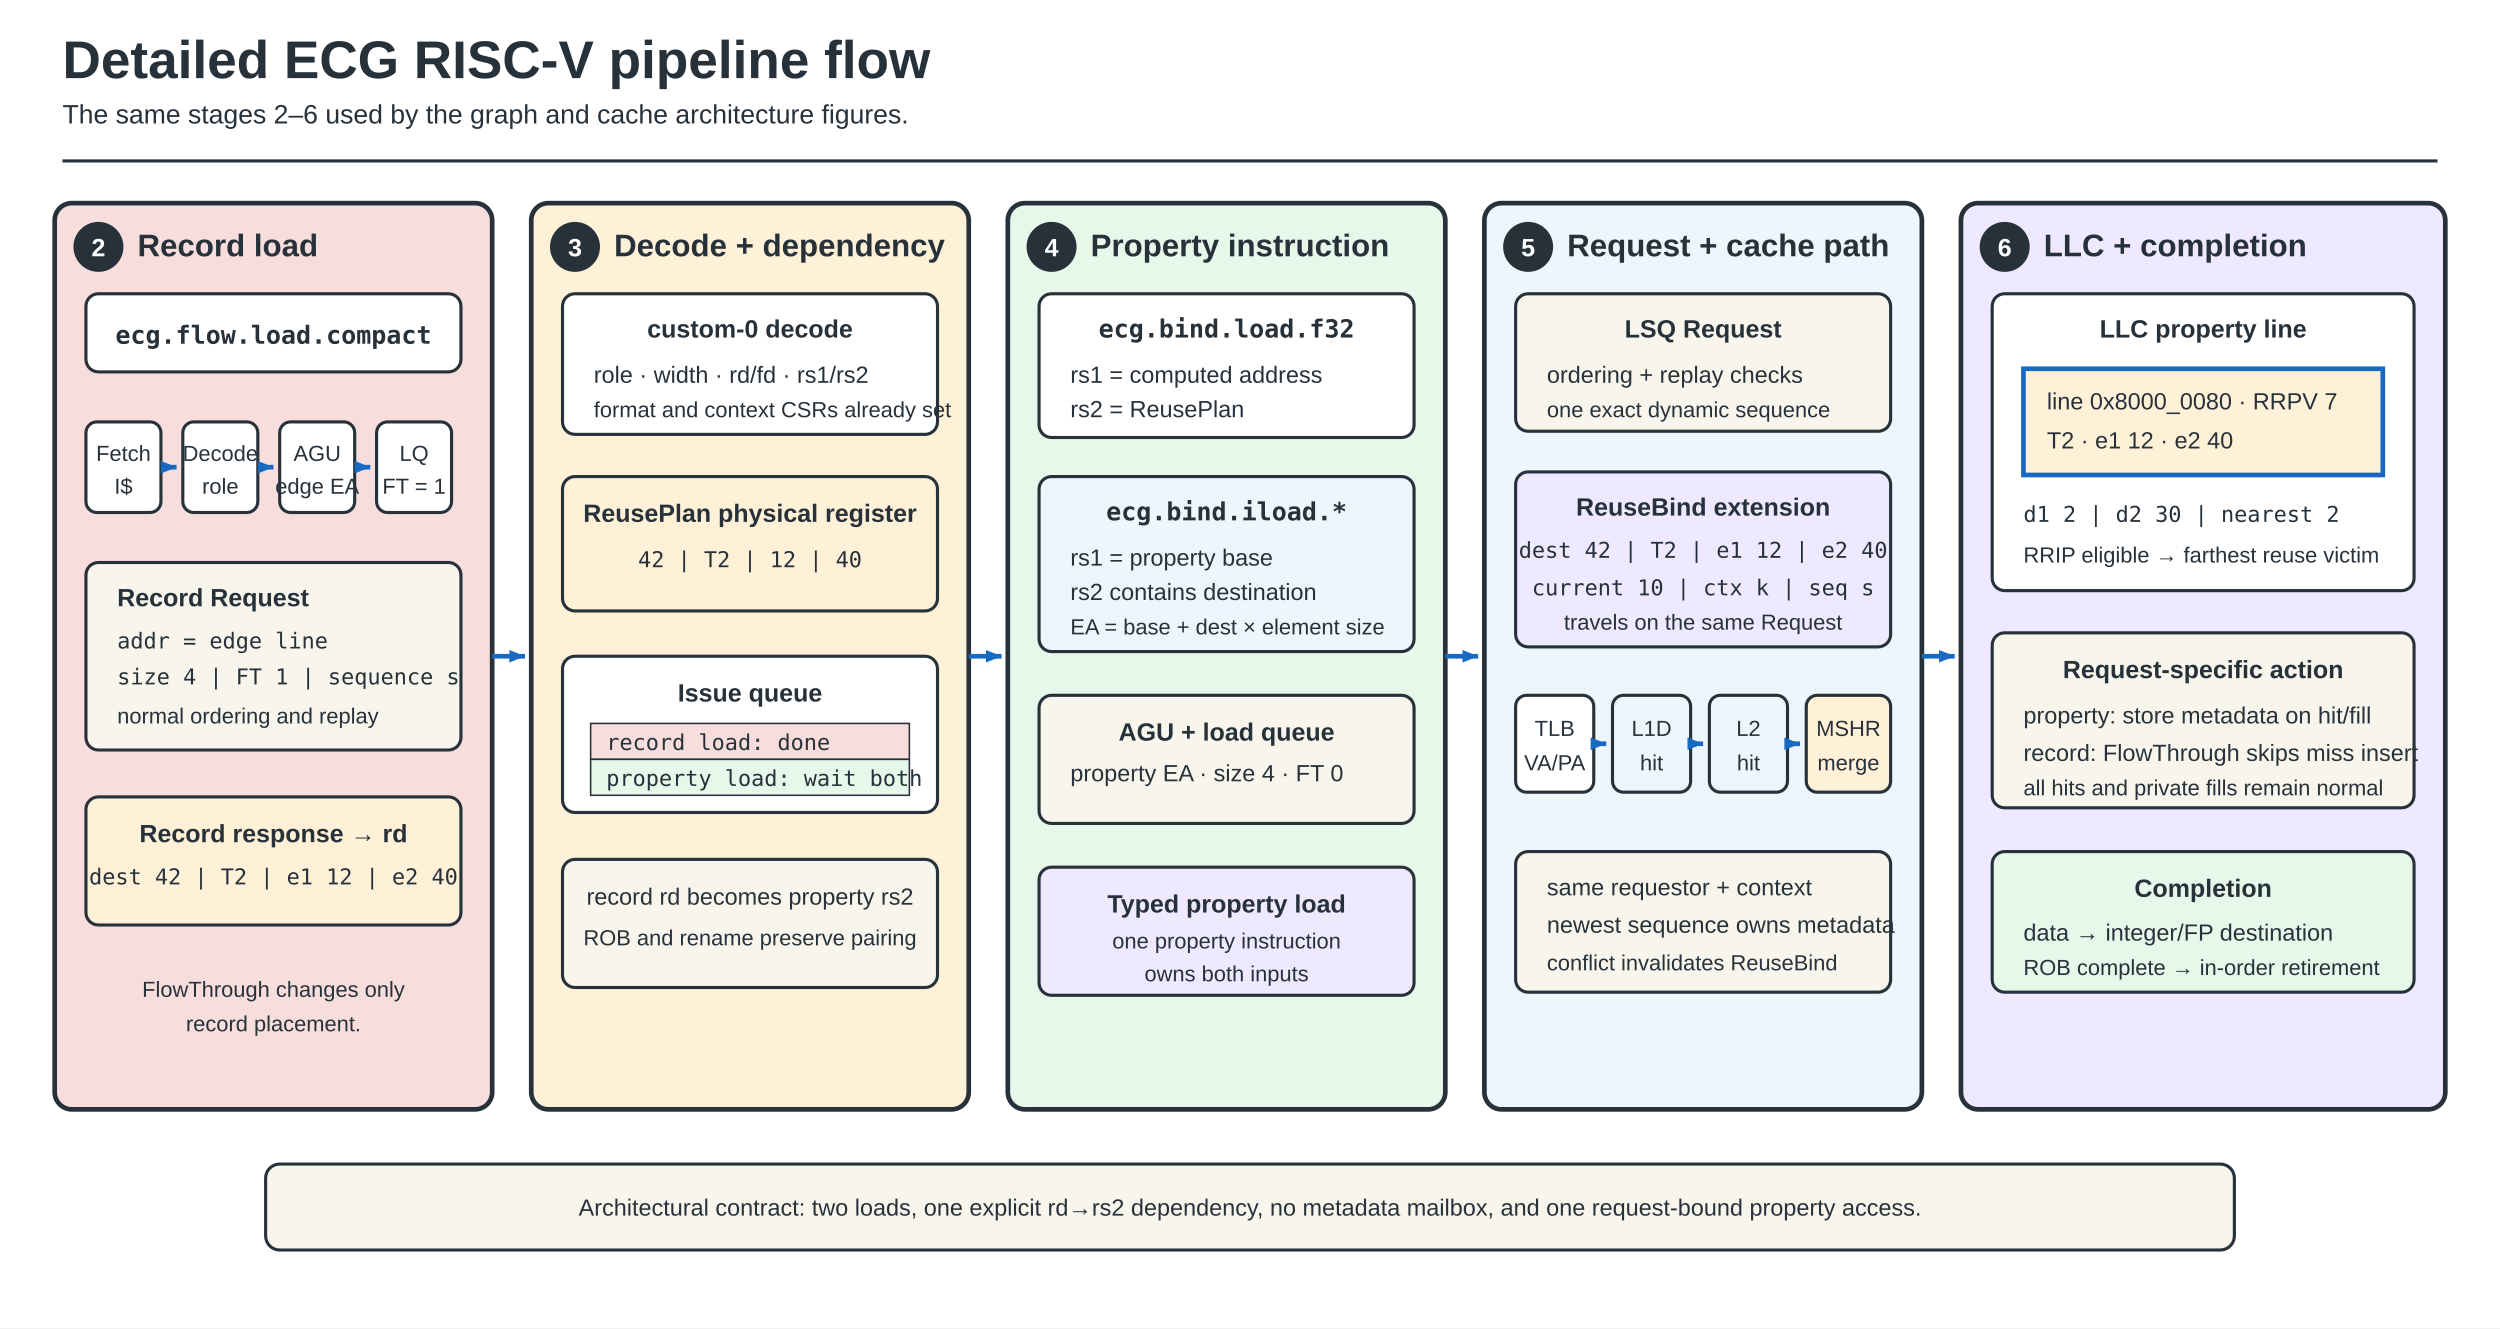
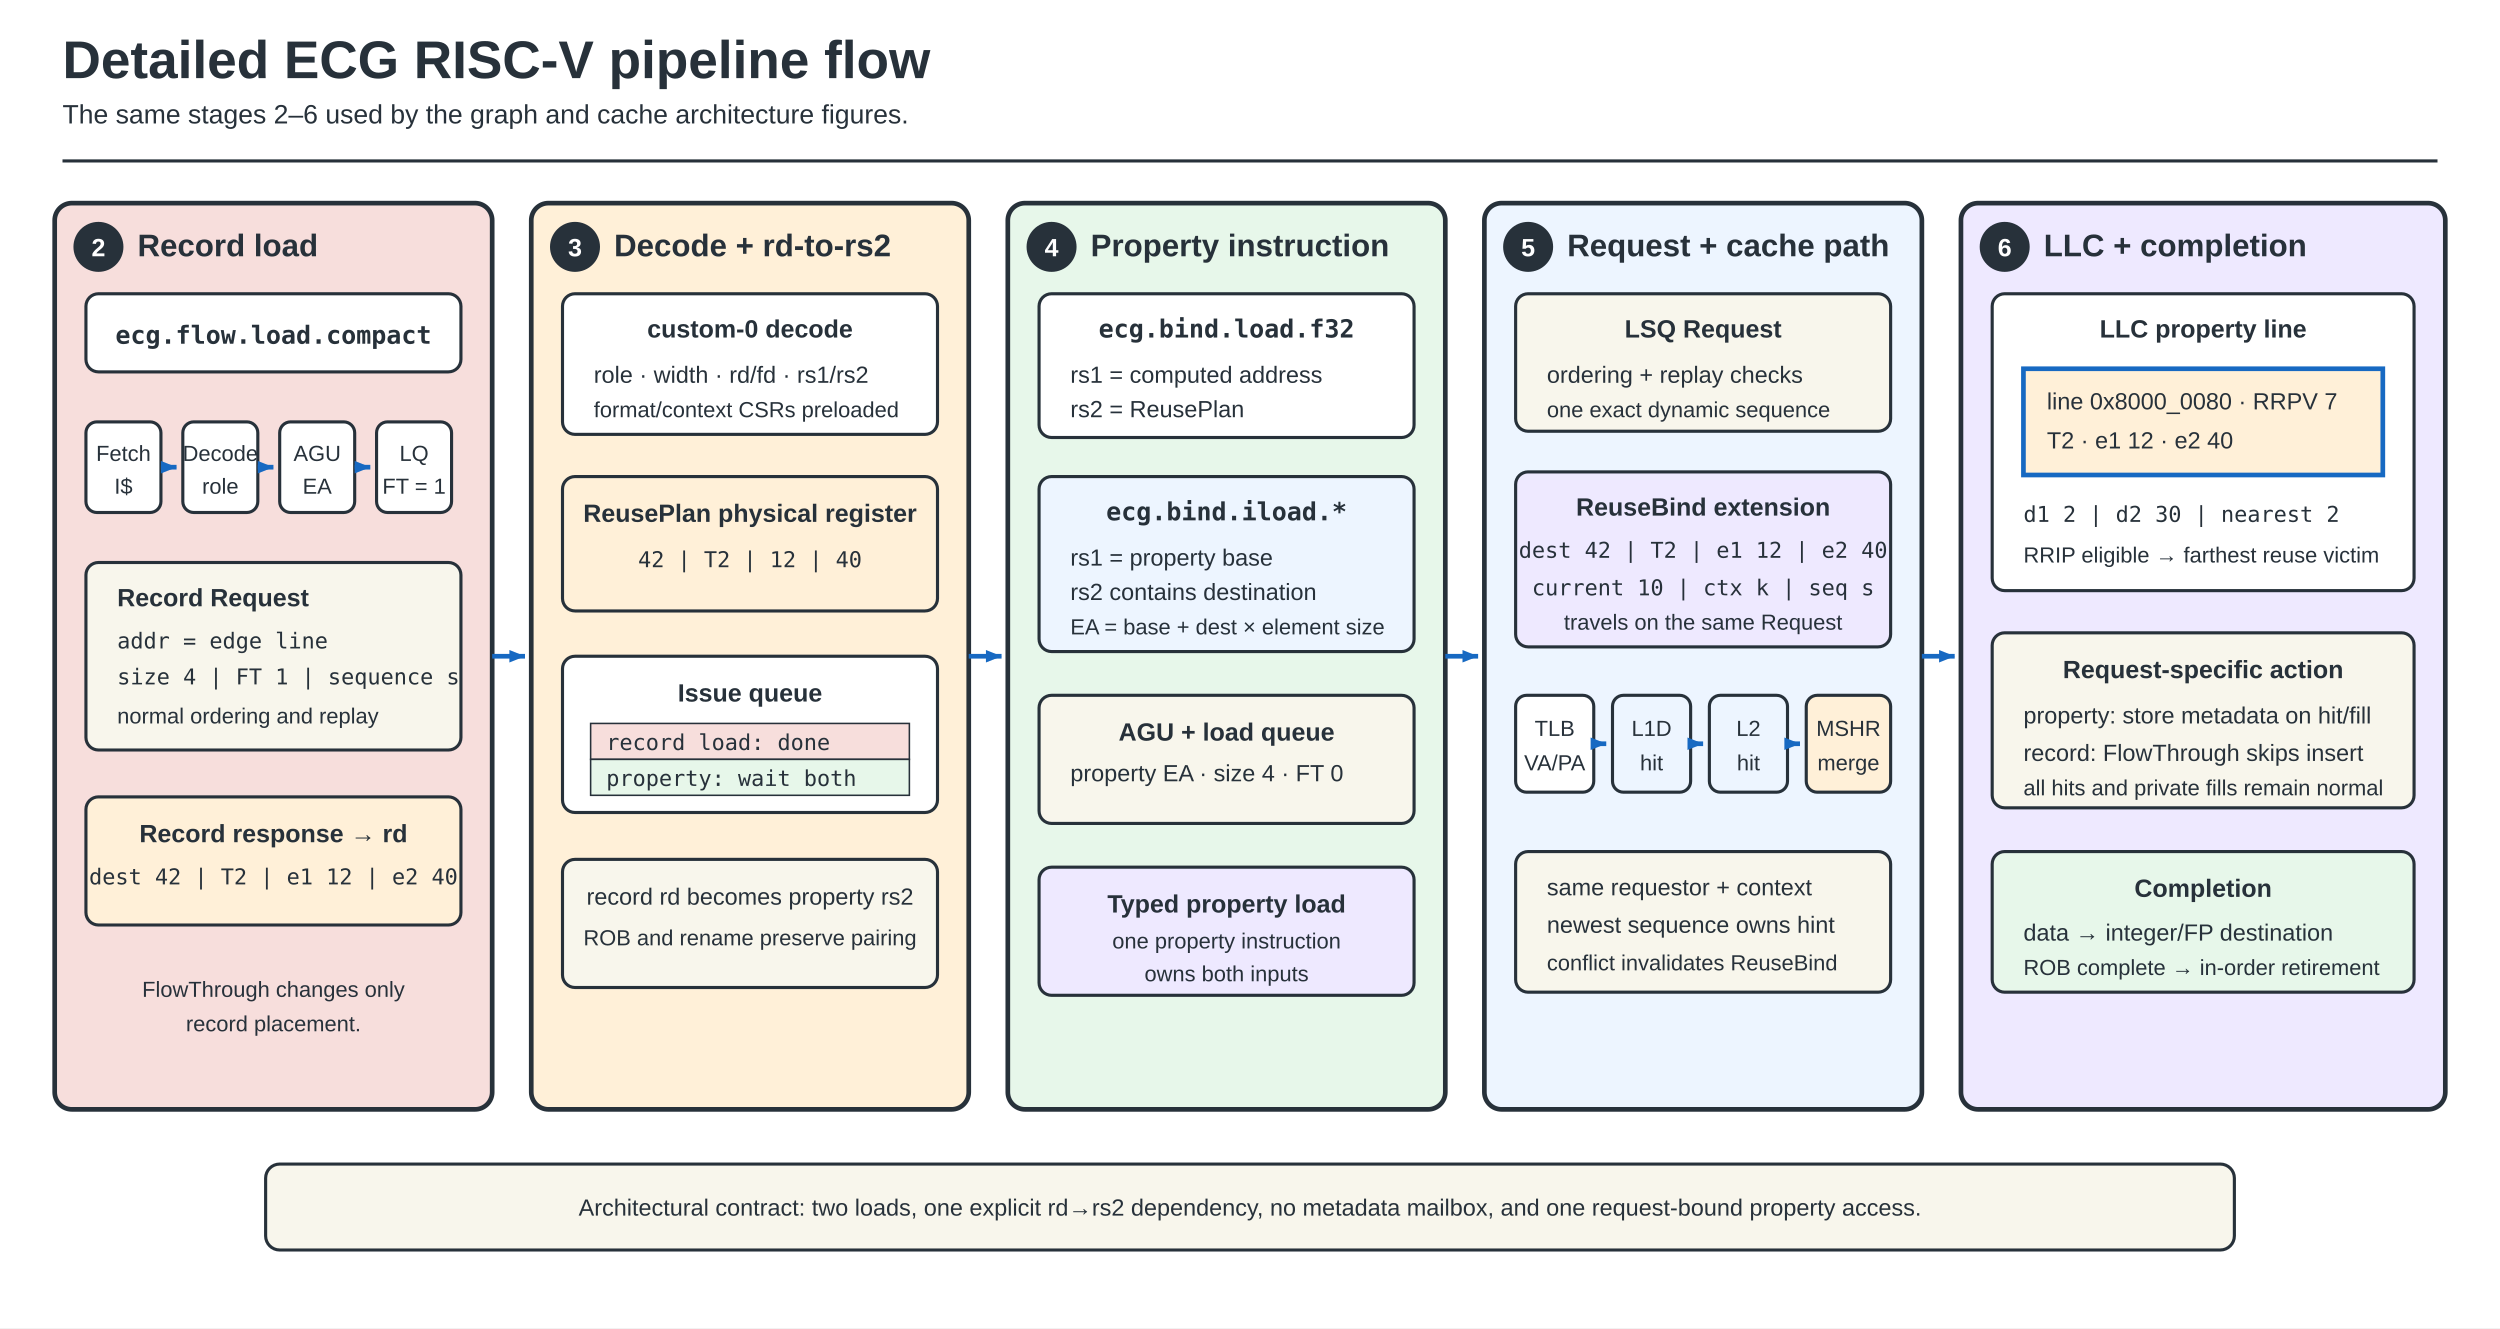
<svg xmlns="http://www.w3.org/2000/svg" width="1600" height="850" viewBox="0 0 1600 850" role="img" aria-labelledby="title desc" fill="#27313A">
  <defs>
    <marker id="arrow" viewBox="0 0 10 8" markerWidth="10" markerHeight="8" refX="10" refY="4" orient="auto" markerUnits="userSpaceOnUse">
      <path d="M0 0 L10 4 L0 8 Z" fill="#1769C2" />
    </marker>
    <style>
      :root{color-scheme:light dark}
      @media(prefers-color-scheme:dark){
        [fill="#27313A"]{fill:#ECE7DD}[stroke="#27313A"]{stroke:#ECE7DD}
        [fill="#FFFFFF"]{fill:#1E2327}[fill="#F8F6EC"]{fill:#252A2E}
        [fill="#EDF5FF"]{fill:#273846}[fill="#E7F7EA"]{fill:#24382A}
        [fill="#FFF0D8"]{fill:#3B3122}[fill="#F7DEDC"]{fill:#3D292A}
        [fill="#EEE9FF"]{fill:#302C3C}
      }
      .sans{font-family:Arial,Helvetica,sans-serif}
      .mono{font-family:"SFMono-Regular",Consolas,monospace}
      .title{font-size:34px;font-weight:700}
      .subtitle{font-size:17px}
      .heading{font-size:20px;font-weight:700}
      .label{font-size:16px;font-weight:700}
      .body{font-size:15px}
      .small{font-size:14px}
      .arrow{fill:none;stroke:#1769C2;stroke-width:3;marker-end:url(#arrow)}
      .slot{fill:#FFFFFF;stroke:#27313A;stroke-width:2}
    </style>
  </defs>
  <rect width="1600" height="850" fill="#FFFFFF" />
  <text x="40" y="50" class="sans title">Detailed ECG RISC-V pipeline flow</text>
  <text x="40" y="79" class="sans subtitle">The same stages 2–6 used by the graph and cache architecture figures.</text>
  <line x1="40" y1="103" x2="1560" y2="103" stroke="#27313A" stroke-width="2" />
  <g stroke="#27313A" stroke-width="3">
    <rect x="35" y="130" width="280" height="580" rx="11" fill="#F7DEDC" />
    <rect x="340" y="130" width="280" height="580" rx="11" fill="#FFF0D8" />
    <rect x="645" y="130" width="280" height="580" rx="11" fill="#E7F7EA" />
    <rect x="950" y="130" width="280" height="580" rx="11" fill="#EDF5FF" />
    <rect x="1255" y="130" width="310" height="580" rx="11" fill="#EEE9FF" />
  </g>
  <circle cx="63" cy="158" r="16" fill="#27313A" />
  <text x="63" y="164" text-anchor="middle" fill="#FFFFFF" class="sans label">2</text>
  <text x="88" y="164" class="sans heading">Record load</text>
  <rect x="55" y="188" width="240" height="50" rx="8" fill="#FFFFFF" stroke="#27313A" stroke-width="2" />
  <text x="175" y="220" text-anchor="middle" class="mono label">ecg.flow.load.compact</text>
  <g text-anchor="middle">
    <rect x="55" y="270" width="48" height="58" rx="7" class="slot" />
    <rect x="117" y="270" width="48" height="58" rx="7" class="slot" />
    <rect x="179" y="270" width="48" height="58" rx="7" class="slot" />
    <rect x="241" y="270" width="48" height="58" rx="7" class="slot" />
    <text x="79" y="295" class="sans small">Fetch</text>
    <text x="79" y="316" class="sans small">I$</text>
    <text x="141" y="295" class="sans small">Decode</text>
    <text x="141" y="316" class="sans small">role</text>
    <text x="203" y="295" class="sans small">AGU</text>
-     <text x="203" y="316" class="sans small">edge EA</text>
+     <text x="203" y="316" class="sans small">EA</text>
    <text x="265" y="295" class="sans small">LQ</text>
    <text x="265" y="316" class="sans small">FT = 1</text>
  </g>
  <path d="M103 299 H113" class="arrow" />
  <path d="M165 299 H175" class="arrow" />
  <path d="M227 299 H237" class="arrow" />
  <rect x="55" y="360" width="240" height="120" rx="8" fill="#F8F6EC" stroke="#27313A" stroke-width="2" />
  <text x="75" y="388" class="sans label">Record Request</text>
  <text x="75" y="415" class="mono small">addr = edge line</text>
  <text x="75" y="438" class="mono small">size 4 | FT 1 | sequence s</text>
  <text x="75" y="463" class="sans small">normal ordering and replay</text>
  <rect x="55" y="510" width="240" height="82" rx="8" fill="#FFF0D8" stroke="#27313A" stroke-width="2" />
  <text x="175" y="539" text-anchor="middle" class="sans label">Record response → rd</text>
  <text x="175" y="566" text-anchor="middle" class="mono small">dest 42 | T2 | e1 12 | e2 40</text>
  <text x="175" y="638" text-anchor="middle" class="sans small">FlowThrough changes only</text>
  <text x="175" y="660" text-anchor="middle" class="sans small">record placement.</text>
  <circle cx="368" cy="158" r="16" fill="#27313A" />
  <text x="368" y="164" text-anchor="middle" fill="#FFFFFF" class="sans label">3</text>
-   <text x="393" y="164" class="sans heading">Decode + dependency</text>
+   <text x="393" y="164" class="sans heading">Decode + rd-to-rs2</text>
  <rect x="360" y="188" width="240" height="90" rx="8" fill="#FFFFFF" stroke="#27313A" stroke-width="2" />
  <text x="480" y="216" text-anchor="middle" class="sans label">custom-0 decode</text>
  <text x="380" y="245" class="sans body">role · width · rd/fd · rs1/rs2</text>
-   <text x="380" y="267" class="sans small">format and context CSRs already set</text>
+   <text x="380" y="267" class="sans small">format/context CSRs preloaded</text>
  <rect x="360" y="305" width="240" height="86" rx="8" fill="#FFF0D8" stroke="#27313A" stroke-width="2" />
  <text x="480" y="334" text-anchor="middle" class="sans label">ReusePlan physical register</text>
  <text x="480" y="363" text-anchor="middle" class="mono small">42 | T2 | 12 | 40</text>
  <rect x="360" y="420" width="240" height="100" rx="8" fill="#FFFFFF" stroke="#27313A" stroke-width="2" />
  <text x="480" y="449" text-anchor="middle" class="sans label">Issue queue</text>
  <rect x="378" y="463" width="204" height="23" fill="#F7DEDC" stroke="#27313A" />
  <rect x="378" y="486" width="204" height="23" fill="#E7F7EA" stroke="#27313A" />
  <text x="388" y="480" class="mono small">record load: done</text>
-   <text x="388" y="503" class="mono small">property load: wait both</text>
+   <text x="388" y="503" class="mono small">property: wait both</text>
  <rect x="360" y="550" width="240" height="82" rx="8" fill="#F8F6EC" stroke="#27313A" stroke-width="2" />
  <text x="480" y="579" text-anchor="middle" class="sans body">record rd becomes property rs2</text>
  <text x="480" y="605" text-anchor="middle" class="sans small">ROB and rename preserve pairing</text>
  <circle cx="673" cy="158" r="16" fill="#27313A" />
  <text x="673" y="164" text-anchor="middle" fill="#FFFFFF" class="sans label">4</text>
  <text x="698" y="164" class="sans heading">Property instruction</text>
  <rect x="665" y="188" width="240" height="92" rx="8" fill="#FFFFFF" stroke="#27313A" stroke-width="2" />
  <text x="785" y="216" text-anchor="middle" class="mono label">ecg.bind.load.f32</text>
  <text x="685" y="245" class="sans body">rs1 = computed address</text>
  <text x="685" y="267" class="sans body">rs2 = ReusePlan</text>
  <rect x="665" y="305" width="240" height="112" rx="8" fill="#EDF5FF" stroke="#27313A" stroke-width="2" />
  <text x="785" y="333" text-anchor="middle" class="mono label">ecg.bind.iload.*</text>
  <text x="685" y="362" class="sans body">rs1 = property base</text>
  <text x="685" y="384" class="sans body">rs2 contains destination</text>
  <text x="685" y="406" class="sans small">EA = base + dest × element size</text>
  <rect x="665" y="445" width="240" height="82" rx="8" fill="#F8F6EC" stroke="#27313A" stroke-width="2" />
  <text x="785" y="474" text-anchor="middle" class="sans label">AGU + load queue</text>
  <text x="685" y="500" class="sans body">property EA · size 4 · FT 0</text>
  <rect x="665" y="555" width="240" height="82" rx="8" fill="#EEE9FF" stroke="#27313A" stroke-width="2" />
  <text x="785" y="584" text-anchor="middle" class="sans label">Typed property load</text>
  <text x="785" y="607" text-anchor="middle" class="sans small">one property instruction</text>
  <text x="785" y="628" text-anchor="middle" class="sans small">owns both inputs</text>
  <circle cx="978" cy="158" r="16" fill="#27313A" />
  <text x="978" y="164" text-anchor="middle" fill="#FFFFFF" class="sans label">5</text>
  <text x="1003" y="164" class="sans heading">Request + cache path</text>
  <rect x="970" y="188" width="240" height="88" rx="8" fill="#F8F6EC" stroke="#27313A" stroke-width="2" />
  <text x="1090" y="216" text-anchor="middle" class="sans label">LSQ Request</text>
  <text x="990" y="245" class="sans body">ordering + replay checks</text>
  <text x="990" y="267" class="sans small">one exact dynamic sequence</text>
  <rect x="970" y="302" width="240" height="112" rx="8" fill="#EEE9FF" stroke="#27313A" stroke-width="2" />
  <text x="1090" y="330" text-anchor="middle" class="sans label">ReuseBind extension</text>
  <text x="1090" y="357" text-anchor="middle" class="mono small">dest 42 | T2 | e1 12 | e2 40</text>
  <text x="1090" y="381" text-anchor="middle" class="mono small">current 10 | ctx k | seq s</text>
  <text x="1090" y="403" text-anchor="middle" class="sans small">travels on the same Request</text>
  <g text-anchor="middle">
    <rect x="970" y="445" width="50" height="62" rx="7" class="slot" />
    <rect x="1032" y="445" width="50" height="62" rx="7" fill="#EDF5FF" stroke="#27313A" stroke-width="2" />
    <rect x="1094" y="445" width="50" height="62" rx="7" fill="#EDF5FF" stroke="#27313A" stroke-width="2" />
    <rect x="1156" y="445" width="54" height="62" rx="7" fill="#FFF0D8" stroke="#27313A" stroke-width="2" />
    <text x="995" y="471" class="sans small">TLB</text>
    <text x="995" y="493" class="sans small">VA/PA</text>
    <text x="1057" y="471" class="sans small">L1D</text>
    <text x="1057" y="493" class="sans small">hit</text>
    <text x="1119" y="471" class="sans small">L2</text>
    <text x="1119" y="493" class="sans small">hit</text>
    <text x="1183" y="471" class="sans small">MSHR</text>
    <text x="1183" y="493" class="sans small">merge</text>
  </g>
  <path d="M1020 476 H1028" class="arrow" />
  <path d="M1082 476 H1090" class="arrow" />
  <path d="M1144 476 H1152" class="arrow" />
  <rect x="970" y="545" width="240" height="90" rx="8" fill="#F8F6EC" stroke="#27313A" stroke-width="2" />
  <text x="990" y="573" class="sans body">same requestor + context</text>
-   <text x="990" y="597" class="sans body">newest sequence owns metadata</text>
+   <text x="990" y="597" class="sans body">newest sequence owns hint</text>
  <text x="990" y="621" class="sans small">conflict invalidates ReuseBind</text>
  <circle cx="1283" cy="158" r="16" fill="#27313A" />
  <text x="1283" y="164" text-anchor="middle" fill="#FFFFFF" class="sans label">6</text>
  <text x="1308" y="164" class="sans heading">LLC + completion</text>
  <rect x="1275" y="188" width="270" height="190" rx="8" fill="#FFFFFF" stroke="#27313A" stroke-width="2" />
  <text x="1410" y="216" text-anchor="middle" class="sans label">LLC property line</text>
  <rect x="1295" y="236" width="230" height="68" fill="#FFF0D8" stroke="#1769C2" stroke-width="3" />
  <text x="1310" y="262" class="sans body">line 0x8000_0080 · RRPV 7</text>
  <text x="1310" y="287" class="sans body">T2 · e1 12 · e2 40</text>
  <text x="1295" y="334" class="mono small">d1 2 | d2 30 | nearest 2</text>
  <text x="1295" y="360" class="sans small">RRIP eligible → farthest reuse victim</text>
  <rect x="1275" y="405" width="270" height="112" rx="8" fill="#F8F6EC" stroke="#27313A" stroke-width="2" />
  <text x="1410" y="434" text-anchor="middle" class="sans label">Request-specific action</text>
  <text x="1295" y="463" class="sans body">property: store metadata on hit/fill</text>
-   <text x="1295" y="487" class="sans body">record: FlowThrough skips miss insert</text>
+   <text x="1295" y="487" class="sans body">record: FlowThrough skips insert</text>
  <text x="1295" y="509" class="sans small">all hits and private fills remain normal</text>
  <rect x="1275" y="545" width="270" height="90" rx="8" fill="#E7F7EA" stroke="#27313A" stroke-width="2" />
  <text x="1410" y="574" text-anchor="middle" class="sans label">Completion</text>
  <text x="1295" y="602" class="sans body">data → integer/FP destination</text>
  <text x="1295" y="624" class="sans small">ROB complete → in-order retirement</text>
  <path d="M315 420 H336" class="arrow" />
  <path d="M620 420 H641" class="arrow" />
  <path d="M925 420 H946" class="arrow" />
  <path d="M1230 420 H1251" class="arrow" />
  <rect x="170" y="745" width="1260" height="55" rx="9" fill="#F8F6EC" stroke="#27313A" stroke-width="2" />
  <text x="800" y="778" text-anchor="middle" class="sans body">Architectural contract: two loads, one explicit rd→rs2 dependency, no metadata mailbox, and one request-bound property access.</text>
</svg>
